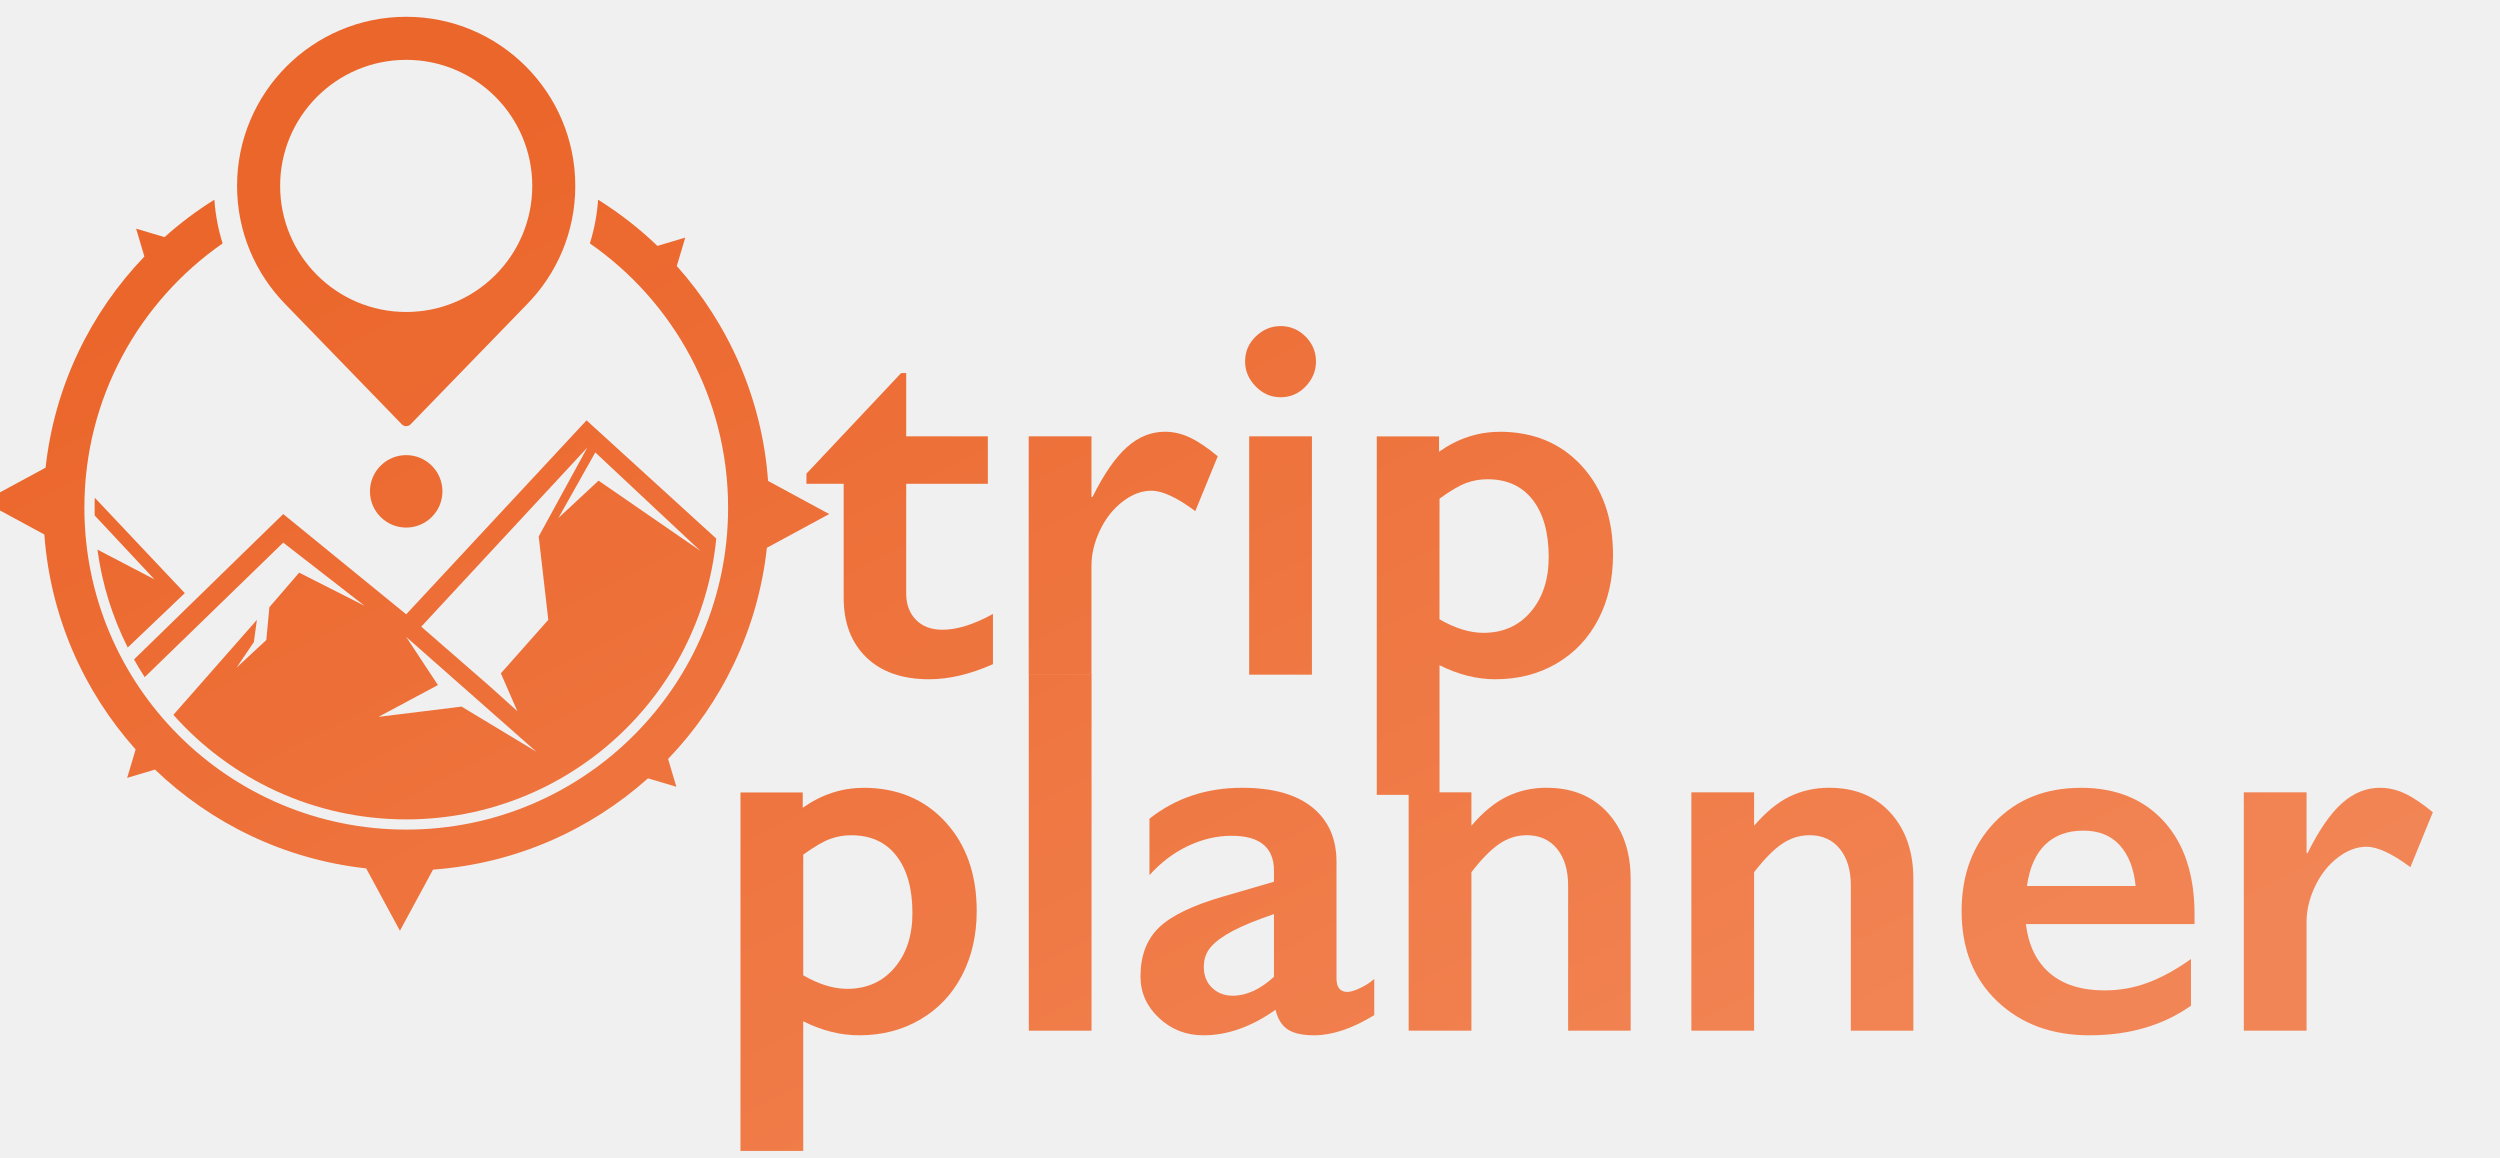
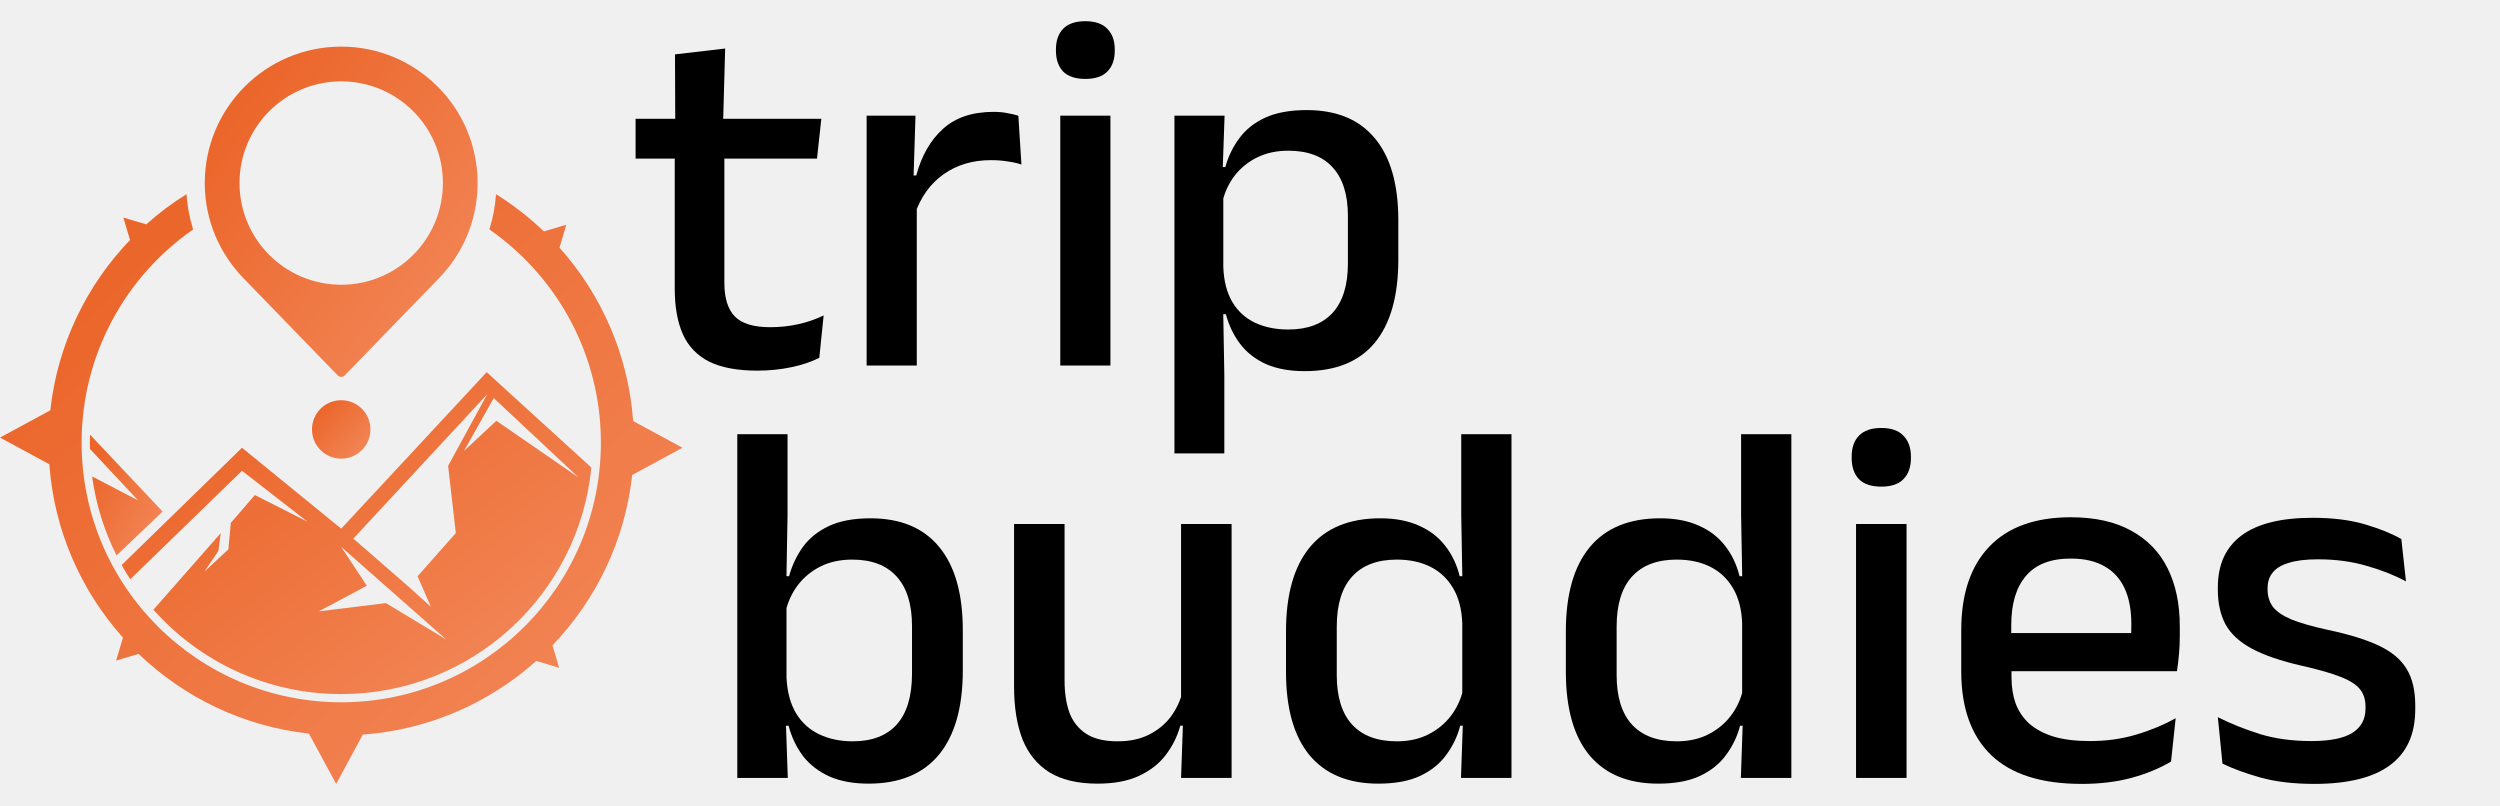
- <svg xmlns="http://www.w3.org/2000/svg" width="149" height="69" viewBox="0 0 149 69" fill="none">
-   <g clip-path="url(#clip0_88_386)">
-     <path d="M51.443 46.952C53.47 46.952 55.105 47.632 56.348 48.989C57.592 50.347 58.212 52.117 58.212 54.297C58.212 55.727 57.921 57.004 57.337 58.13C56.753 59.257 55.925 60.131 54.851 60.762C53.776 61.393 52.559 61.704 51.202 61.704C50.096 61.704 48.985 61.426 47.872 60.868V68.595H44.132V47.23H47.843V48.143C48.97 47.352 50.169 46.957 51.448 46.957L51.443 46.952ZM47.872 58.128C48.803 58.665 49.675 58.935 50.488 58.935C51.664 58.935 52.606 58.514 53.317 57.673C54.028 56.833 54.381 55.748 54.381 54.419C54.381 52.968 54.064 51.834 53.431 51.014C52.798 50.194 51.897 49.781 50.732 49.781C50.296 49.781 49.875 49.853 49.471 50.002C49.066 50.149 48.533 50.461 47.874 50.936L47.872 58.128Z" fill="url(#paint0_linear_88_386)" />
-     <path d="M65.056 40.183V61.429H61.316V40.183H65.056Z" fill="url(#paint1_linear_88_386)" />
-     <path d="M74.028 46.952C75.853 46.952 77.247 47.339 78.21 48.115C79.172 48.891 79.655 49.973 79.655 51.361V58.312C79.655 58.849 79.873 59.119 80.309 59.119C80.491 59.119 80.748 59.041 81.078 58.883C81.407 58.725 81.682 58.546 81.905 58.343V60.502C80.597 61.304 79.401 61.704 78.316 61.704C77.646 61.704 77.132 61.593 76.772 61.369C76.411 61.146 76.162 60.752 76.019 60.183C74.589 61.198 73.154 61.704 71.716 61.704C70.691 61.704 69.813 61.359 69.076 60.671C68.339 59.983 67.973 59.156 67.973 58.193C67.973 56.965 68.339 55.997 69.069 55.288C69.798 54.58 71.075 53.959 72.902 53.433L75.928 52.55V51.896C75.928 50.508 75.087 49.812 73.403 49.812C72.541 49.812 71.685 50.009 70.833 50.406C69.982 50.803 69.206 51.385 68.508 52.156V48.795C70.06 47.567 71.9 46.952 74.028 46.952ZM71.747 57.627C71.747 58.143 71.91 58.559 72.24 58.873C72.57 59.187 72.977 59.345 73.465 59.345C74.285 59.345 75.108 58.969 75.928 58.219V54.479C74.885 54.834 74.065 55.169 73.473 55.483C72.881 55.797 72.445 56.116 72.165 56.441C71.885 56.765 71.747 57.16 71.747 57.627Z" fill="url(#paint2_linear_88_386)" />
-     <path d="M92.186 46.952C93.707 46.952 94.921 47.45 95.827 48.449C96.733 49.449 97.187 50.764 97.187 52.397V61.429H93.46V52.776C93.46 51.855 93.24 51.123 92.798 50.585C92.357 50.048 91.758 49.778 90.997 49.778C90.418 49.778 89.876 49.947 89.37 50.287C88.864 50.627 88.306 51.193 87.696 51.982V61.426H83.956V47.222H87.696V49.215C88.386 48.405 89.092 47.824 89.816 47.474C90.54 47.123 91.329 46.949 92.181 46.949L92.186 46.952Z" fill="url(#paint3_linear_88_386)" />
-     <path d="M109.035 46.952C110.556 46.952 111.771 47.45 112.677 48.449C113.582 49.449 114.037 50.764 114.037 52.397V61.429H110.31V52.776C110.31 51.855 110.089 51.123 109.648 50.585C109.207 50.048 108.607 49.778 107.847 49.778C107.268 49.778 106.725 49.947 106.219 50.287C105.713 50.627 105.155 51.193 104.545 51.982V61.426H100.805V47.222H104.545V49.215C105.236 48.405 105.942 47.824 106.666 47.474C107.39 47.123 108.179 46.949 109.03 46.949L109.035 46.952Z" fill="url(#paint4_linear_88_386)" />
-     <path d="M124.013 46.952C126.103 46.952 127.753 47.621 128.971 48.958C130.188 50.295 130.795 52.148 130.795 54.51V55.073H120.743C120.896 56.34 121.369 57.315 122.166 58.001C122.962 58.686 124.055 59.028 125.444 59.028C126.336 59.028 127.195 58.873 128.021 58.564C128.846 58.255 129.7 57.785 130.582 57.157V59.939C128.919 61.115 126.902 61.704 124.53 61.704C122.29 61.704 120.46 61.029 119.041 59.682C117.621 58.335 116.912 56.539 116.912 54.3C116.912 52.14 117.569 50.375 118.882 49.007C120.196 47.64 121.906 46.955 124.016 46.955L124.013 46.952ZM127.284 52.807C127.182 51.774 126.868 50.964 126.342 50.38C125.815 49.796 125.091 49.506 124.167 49.506C123.224 49.506 122.467 49.783 121.893 50.342C121.319 50.9 120.959 51.72 120.806 52.804H127.284V52.807Z" fill="url(#paint5_linear_88_386)" />
-     <path d="M141.852 46.952C142.347 46.952 142.838 47.063 143.318 47.287C143.798 47.51 144.359 47.884 144.997 48.413L143.658 51.683C142.573 50.873 141.701 50.466 141.042 50.466C140.463 50.466 139.895 50.681 139.332 51.112C138.768 51.543 138.317 52.114 137.979 52.823C137.642 53.531 137.471 54.242 137.471 54.951V61.429H133.731V47.224H137.471V50.845H137.53C138.21 49.477 138.893 48.486 139.583 47.871C140.274 47.255 141.032 46.952 141.852 46.952Z" fill="url(#paint6_linear_88_386)" />
-     <path d="M53.706 22.233H54.01V26.004H58.876V28.833H54.01V35.387C54.01 36.025 54.202 36.542 54.589 36.939C54.975 37.336 55.502 37.533 56.169 37.533C57.041 37.533 58.046 37.219 59.18 36.591V39.586C57.83 40.183 56.564 40.484 55.378 40.484C53.776 40.484 52.525 40.048 51.63 39.176C50.734 38.304 50.283 37.123 50.283 35.633V28.836H48.064V28.229L53.706 22.236V22.233Z" fill="url(#paint7_linear_88_386)" />
-     <path d="M69.432 25.732C69.928 25.732 70.418 25.843 70.898 26.067C71.378 26.29 71.939 26.663 72.578 27.193L71.238 30.463C70.153 29.653 69.281 29.246 68.622 29.246C68.043 29.246 67.475 29.461 66.912 29.892C66.349 30.323 65.897 30.894 65.559 31.603C65.222 32.311 65.051 33.022 65.051 33.731V40.209H61.311V26.004H65.051V29.625H65.111C65.79 28.257 66.473 27.266 67.163 26.651C67.854 26.035 68.612 25.732 69.432 25.732Z" fill="url(#paint8_linear_88_386)" />
-     <path d="M76.32 19.435C76.899 19.435 77.395 19.643 77.81 20.058C78.225 20.473 78.433 20.972 78.433 21.548C78.433 22.106 78.228 22.599 77.818 23.03C77.408 23.461 76.907 23.676 76.32 23.676C75.752 23.676 75.258 23.461 74.838 23.03C74.418 22.599 74.207 22.106 74.207 21.548C74.207 20.959 74.42 20.46 74.846 20.05C75.272 19.64 75.765 19.435 76.32 19.435ZM78.191 26.004V40.209H74.451V26.004H78.191Z" fill="url(#paint9_linear_88_386)" />
-     <path d="M89.367 25.732C91.394 25.732 93.029 26.412 94.273 27.769C95.516 29.127 96.136 30.897 96.136 33.077C96.136 34.507 95.845 35.784 95.261 36.91C94.677 38.037 93.85 38.911 92.775 39.542C91.701 40.173 90.483 40.484 89.126 40.484C88.02 40.484 86.909 40.206 85.796 39.648V47.375H82.056V26.009H85.767V26.923C86.894 26.131 88.093 25.737 89.372 25.737L89.367 25.732ZM85.793 36.91C86.725 37.447 87.597 37.717 88.409 37.717C89.585 37.717 90.527 37.297 91.239 36.456C91.95 35.615 92.303 34.53 92.303 33.201C92.303 31.75 91.986 30.616 91.353 29.796C90.719 28.976 89.819 28.563 88.653 28.563C88.218 28.563 87.797 28.636 87.392 28.784C86.987 28.932 86.455 29.243 85.796 29.718L85.793 36.91Z" fill="url(#paint10_linear_88_386)" />
-     <path d="M49.421 30.637L45.777 28.665C45.422 23.759 43.423 19.308 40.337 15.854L40.841 14.161L39.182 14.655C38.105 13.621 36.919 12.697 35.647 11.903C35.585 12.804 35.416 13.676 35.157 14.507C40.135 17.971 43.395 23.736 43.395 30.261C43.395 40.853 34.806 49.444 24.212 49.444C13.617 49.444 5.029 40.855 5.029 30.261C5.029 23.736 8.289 17.971 13.267 14.507C13.008 13.676 12.839 12.807 12.777 11.903C11.72 12.56 10.729 13.305 9.805 14.133L8.113 13.629L8.606 15.288C5.395 18.633 3.249 23.009 2.717 27.873L-1 29.884L2.644 31.857C3 36.765 4.998 41.213 8.084 44.668L7.58 46.36L9.239 45.867C12.584 49.078 16.96 51.224 21.824 51.756L23.835 55.473L25.808 51.829C30.713 51.473 35.164 49.475 38.619 46.389L40.311 46.892L39.818 45.234C43.029 41.888 45.175 37.512 45.707 32.648L49.421 30.637Z" fill="url(#paint11_linear_88_386)" />
-     <path d="M34.962 25.049L24.209 36.614L16.88 30.637L7.988 39.303C8.188 39.661 8.401 40.014 8.624 40.357L16.88 32.34L21.723 36.103L17.83 34.13L16.055 36.189L15.873 38.143L14.098 39.794L15.13 38.268L15.31 36.944L10.334 42.605C13.734 46.428 18.689 48.836 24.209 48.836C33.846 48.836 41.77 41.494 42.689 32.098L34.959 25.054L34.962 25.049ZM27.508 42.114L22.559 42.724L26.101 40.829L24.207 37.959L31.964 44.8L27.506 42.111L27.508 42.114ZM29.852 40.131L30.835 42.386L29.177 40.892L25.105 37.349L35.001 26.679L32.107 31.974L32.678 36.941L29.849 40.134L29.852 40.131ZM35.676 28.644L33.28 30.873L35.479 26.965L41.741 32.83L35.673 28.646L35.676 28.644Z" fill="url(#paint12_linear_88_386)" />
-     <path d="M11.014 35.35L7.612 38.592C6.708 36.793 6.085 34.829 5.808 32.758L9.205 34.53L5.644 30.723C5.644 30.57 5.639 30.414 5.639 30.261C5.639 30.064 5.639 29.864 5.649 29.666L11.014 35.35Z" fill="url(#paint13_linear_88_386)" />
-     <path d="M24.209 31.444C25.402 31.444 26.369 30.477 26.369 29.285C26.369 28.092 25.402 27.125 24.209 27.125C23.017 27.125 22.05 28.092 22.05 29.285C22.05 30.477 23.017 31.444 24.209 31.444Z" fill="url(#paint14_linear_88_386)" />
-     <path d="M24.209 1C18.642 1 14.129 5.513 14.129 11.081C14.129 13.834 15.234 16.326 17.023 18.148L23.95 25.291C24.093 25.436 24.326 25.436 24.469 25.291L31.396 18.148C32.291 17.239 33.013 16.16 33.514 14.963C34.012 13.77 34.287 12.459 34.287 11.081C34.287 5.513 29.774 1 24.207 1H24.209ZM24.209 18.594C20.059 18.594 16.696 15.231 16.696 11.081C16.696 6.931 20.059 3.567 24.209 3.567C28.359 3.567 31.723 6.931 31.723 11.081C31.723 15.231 28.359 18.594 24.209 18.594Z" fill="url(#paint15_linear_88_386)" />
-   </g>
+ <svg xmlns="http://www.w3.org/2000/svg" width="118" height="38" viewBox="0 0 118 38" fill="none">
+   <path d="M40.992 36.988C40.286 36.988 39.678 36.877 39.167 36.657C38.656 36.428 38.239 36.11 37.914 35.701C37.598 35.285 37.367 34.803 37.221 34.255H36.43L37.123 31.988C37.156 32.658 37.306 33.218 37.574 33.667C37.841 34.108 38.206 34.439 38.668 34.66C39.131 34.88 39.658 34.99 40.25 34.99C41.158 34.99 41.851 34.725 42.33 34.194C42.808 33.655 43.047 32.854 43.047 31.792V29.55C43.047 28.52 42.804 27.74 42.318 27.209C41.839 26.678 41.142 26.413 40.225 26.413C39.666 26.413 39.171 26.519 38.741 26.731C38.312 26.944 37.955 27.234 37.671 27.601C37.395 27.961 37.2 28.373 37.087 28.839L36.564 27.197H37.245C37.383 26.69 37.598 26.233 37.89 25.825C38.19 25.408 38.599 25.077 39.118 24.832C39.637 24.587 40.294 24.464 41.089 24.464C42.508 24.464 43.587 24.914 44.325 25.812C45.071 26.711 45.444 28.022 45.444 29.746V31.645C45.444 33.385 45.067 34.713 44.313 35.628C43.558 36.534 42.452 36.988 40.992 36.988ZM34.8 36.718V20.494H37.172V24.317L37.111 27.761L37.123 28.177V33.152L37.087 33.912L37.184 36.718H34.8Z" fill="black" />
+   <path d="M50.248 24.734V32.135C50.248 32.707 50.325 33.209 50.479 33.642C50.642 34.067 50.905 34.398 51.27 34.635C51.635 34.872 52.126 34.99 52.742 34.99C53.326 34.99 53.825 34.884 54.238 34.672C54.66 34.459 55.005 34.173 55.272 33.814C55.54 33.446 55.726 33.038 55.832 32.589L56.221 34.255H55.71C55.572 34.754 55.345 35.211 55.029 35.628C54.713 36.044 54.291 36.375 53.764 36.62C53.237 36.865 52.584 36.988 51.805 36.988C50.881 36.988 50.127 36.812 49.543 36.461C48.967 36.101 48.541 35.583 48.265 34.905C47.998 34.218 47.864 33.385 47.864 32.405V24.734H50.248ZM58.131 24.734V36.718H55.746L55.844 33.912L55.746 33.765V24.734H58.131Z" fill="black" />
+   <path d="M65.053 36.988C63.634 36.988 62.551 36.538 61.805 35.64C61.067 34.741 60.699 33.43 60.699 31.706V29.807C60.699 28.067 61.072 26.744 61.818 25.837C62.572 24.922 63.683 24.464 65.151 24.464C65.856 24.464 66.46 24.579 66.963 24.807C67.474 25.028 67.888 25.343 68.204 25.751C68.528 26.159 68.76 26.641 68.897 27.197H69.688L69.019 29.415C68.995 28.761 68.853 28.214 68.593 27.773C68.334 27.324 67.977 26.985 67.523 26.756C67.069 26.527 66.537 26.413 65.929 26.413C65.013 26.413 64.311 26.678 63.825 27.209C63.338 27.74 63.095 28.529 63.095 29.574V31.866C63.095 32.887 63.334 33.663 63.813 34.194C64.299 34.725 65.005 34.99 65.929 34.99C66.489 34.99 66.979 34.884 67.401 34.672C67.831 34.459 68.188 34.169 68.472 33.802C68.755 33.434 68.95 33.022 69.055 32.564L69.615 34.255H68.922C68.792 34.754 68.573 35.211 68.265 35.628C67.965 36.044 67.555 36.375 67.036 36.62C66.517 36.865 65.856 36.988 65.053 36.988ZM68.958 36.718L69.055 33.912L69.019 33.152V28.177L69.031 27.712L68.97 24.317V20.494H71.342V36.718H68.958Z" fill="black" />
+   <path d="M78.263 36.988C76.844 36.988 75.761 36.538 75.015 35.64C74.277 34.741 73.908 33.43 73.908 31.706V29.807C73.908 28.067 74.281 26.744 75.028 25.837C75.782 24.922 76.893 24.464 78.361 24.464C79.066 24.464 79.67 24.579 80.173 24.807C80.684 25.028 81.098 25.343 81.414 25.751C81.738 26.159 81.969 26.641 82.107 27.197H82.898L82.229 29.415C82.205 28.761 82.063 28.214 81.803 27.773C81.544 27.324 81.187 26.985 80.733 26.756C80.278 26.527 79.747 26.413 79.139 26.413C78.223 26.413 77.521 26.678 77.035 27.209C76.548 27.74 76.305 28.529 76.305 29.574V31.866C76.305 32.887 76.544 33.663 77.022 34.194C77.509 34.725 78.215 34.99 79.139 34.99C79.699 34.99 80.189 34.884 80.611 34.672C81.041 34.459 81.398 34.169 81.681 33.802C81.965 33.434 82.16 33.022 82.265 32.564L82.825 34.255H82.132C82.002 34.754 81.783 35.211 81.475 35.628C81.175 36.044 80.765 36.375 80.246 36.62C79.727 36.865 79.066 36.988 78.263 36.988ZM82.168 36.718L82.265 33.912L82.229 33.152V28.177L82.241 27.712L82.18 24.317V20.494H84.552V36.718H82.168Z" fill="black" />
+   <path d="M87.605 36.718V24.734H89.989V36.718H87.605ZM88.797 22.969C88.327 22.969 87.974 22.851 87.739 22.614C87.512 22.369 87.398 22.034 87.398 21.609V21.56C87.398 21.135 87.512 20.805 87.739 20.568C87.974 20.323 88.327 20.2 88.797 20.2C89.267 20.2 89.616 20.323 89.843 20.568C90.078 20.805 90.196 21.135 90.196 21.56V21.609C90.196 22.042 90.078 22.377 89.843 22.614C89.616 22.851 89.267 22.969 88.797 22.969Z" fill="black" />
+   <path d="M98.251 37C96.354 37 94.931 36.547 93.982 35.64C93.041 34.725 92.571 33.41 92.571 31.694V29.733C92.571 28.042 93.009 26.735 93.884 25.812C94.768 24.881 96.054 24.415 97.741 24.415C98.884 24.415 99.837 24.628 100.599 25.052C101.362 25.469 101.933 26.061 102.314 26.829C102.696 27.597 102.886 28.508 102.886 29.562V30.015C102.886 30.293 102.874 30.575 102.85 30.861C102.825 31.147 102.793 31.42 102.752 31.682H100.563C100.579 31.257 100.587 30.857 100.587 30.481C100.595 30.105 100.599 29.762 100.599 29.452C100.599 28.79 100.494 28.23 100.283 27.773C100.072 27.315 99.756 26.968 99.334 26.731C98.912 26.486 98.381 26.364 97.741 26.364C96.792 26.364 96.086 26.637 95.624 27.185C95.162 27.724 94.931 28.496 94.931 29.501V30.628L94.943 30.91V31.976C94.943 32.425 95.008 32.834 95.137 33.201C95.275 33.569 95.49 33.888 95.782 34.157C96.082 34.419 96.467 34.623 96.938 34.77C97.408 34.909 97.98 34.978 98.653 34.978C99.415 34.978 100.129 34.88 100.794 34.684C101.467 34.488 102.1 34.227 102.692 33.9L102.473 35.946C101.937 36.265 101.313 36.522 100.599 36.718C99.894 36.906 99.111 37 98.251 37ZM93.836 31.682V29.881H102.266V31.682H93.836Z" fill="black" />
+   <path d="M109.231 37C108.275 37 107.435 36.902 106.713 36.706C105.992 36.502 105.387 36.281 104.901 36.044L104.682 33.851C105.282 34.153 105.943 34.419 106.665 34.647C107.387 34.868 108.198 34.978 109.098 34.978C109.965 34.978 110.606 34.852 111.02 34.598C111.441 34.337 111.652 33.953 111.652 33.446V33.348C111.652 33.022 111.567 32.752 111.397 32.54C111.226 32.319 110.922 32.123 110.484 31.951C110.055 31.78 109.442 31.604 108.648 31.424C107.65 31.196 106.863 30.926 106.288 30.616C105.712 30.305 105.298 29.925 105.047 29.476C104.804 29.019 104.682 28.471 104.682 27.834V27.724C104.682 26.645 105.055 25.829 105.801 25.273C106.547 24.718 107.666 24.44 109.158 24.44C110.099 24.44 110.918 24.542 111.616 24.746C112.313 24.95 112.889 25.183 113.343 25.445L113.562 27.442C113.019 27.148 112.398 26.903 111.701 26.707C111.012 26.503 110.245 26.4 109.402 26.4C108.826 26.4 108.364 26.458 108.015 26.572C107.666 26.678 107.415 26.833 107.261 27.038C107.107 27.234 107.03 27.471 107.03 27.748V27.834C107.03 28.136 107.111 28.402 107.273 28.631C107.435 28.851 107.723 29.051 108.137 29.231C108.558 29.403 109.142 29.57 109.888 29.733C110.894 29.946 111.697 30.195 112.297 30.481C112.897 30.767 113.331 31.134 113.599 31.584C113.866 32.025 114 32.597 114 33.299V33.483C114 34.651 113.603 35.529 112.808 36.118C112.013 36.706 110.821 37 109.231 37Z" fill="black" />
+   <path d="M35.748 17.494C34.806 17.494 34.05 17.353 33.478 17.072C32.906 16.782 32.492 16.352 32.234 15.782C31.976 15.203 31.848 14.483 31.848 13.623V6.413H34.19V13.346C34.19 14.069 34.355 14.6 34.685 14.938C35.016 15.275 35.571 15.444 36.352 15.444C36.819 15.444 37.266 15.396 37.692 15.299C38.119 15.203 38.514 15.066 38.876 14.889L38.67 16.891C38.284 17.084 37.837 17.232 37.33 17.337C36.823 17.441 36.296 17.494 35.748 17.494ZM30 7.487V5.606H38.767L38.562 7.487H30ZM31.872 5.811L31.86 2.567L34.227 2.29L34.13 5.811H31.872Z" fill="black" />
+   <path d="M43.175 10.127L42.668 8.282H43.248C43.497 7.35 43.916 6.618 44.503 6.088C45.091 5.549 45.892 5.28 46.907 5.28C47.148 5.28 47.361 5.3 47.547 5.34C47.74 5.373 47.913 5.413 48.066 5.461L48.211 7.764C48.017 7.7 47.8 7.651 47.559 7.619C47.317 7.579 47.055 7.559 46.774 7.559C45.912 7.559 45.167 7.78 44.54 8.222C43.912 8.664 43.457 9.299 43.175 10.127ZM40.905 17.253V5.461H43.211L43.103 8.897L43.272 9.066V17.253H40.905Z" fill="black" />
+   <path d="M50.045 17.253V5.461H52.412V17.253H50.045ZM51.228 3.725C50.762 3.725 50.411 3.608 50.178 3.375C49.953 3.134 49.84 2.804 49.84 2.387V2.338C49.84 1.92 49.953 1.595 50.178 1.362C50.411 1.121 50.762 1 51.228 1C51.696 1 52.042 1.121 52.267 1.362C52.501 1.595 52.617 1.92 52.617 2.338V2.387C52.617 2.813 52.501 3.142 52.267 3.375C52.042 3.608 51.696 3.725 51.228 3.725Z" fill="black" />
+   <path d="M61.58 17.518C60.88 17.518 60.276 17.409 59.769 17.192C59.27 16.967 58.863 16.654 58.549 16.252C58.235 15.842 58.006 15.368 57.861 14.829H57.076L57.74 12.599C57.764 13.258 57.905 13.808 58.163 14.25C58.42 14.684 58.775 15.01 59.225 15.227C59.684 15.444 60.212 15.553 60.807 15.553C61.717 15.553 62.413 15.291 62.897 14.769C63.38 14.238 63.621 13.463 63.621 12.442V10.187C63.621 9.183 63.38 8.419 62.897 7.896C62.422 7.374 61.725 7.113 60.807 7.113C60.26 7.113 59.773 7.217 59.346 7.426C58.919 7.635 58.565 7.921 58.283 8.282C58.01 8.636 57.817 9.042 57.704 9.5L57.148 7.884H57.837C57.974 7.386 58.191 6.936 58.489 6.534C58.787 6.124 59.193 5.799 59.709 5.557C60.232 5.316 60.888 5.196 61.677 5.196C63.086 5.196 64.156 5.638 64.889 6.522C65.63 7.406 66 8.696 66 10.392V12.261C66 13.973 65.63 15.279 64.889 16.179C64.148 17.072 63.045 17.518 61.58 17.518ZM55.434 21.4V5.461H57.8L57.704 8.222L57.74 8.921V13.864L57.728 14.323L57.788 17.662V21.4H55.434Z" fill="black" />
+   <path d="M32.212 21.134L29.884 19.874C29.657 16.74 28.38 13.896 26.408 11.689L26.73 10.608L25.671 10.923C24.982 10.263 24.225 9.673 23.412 9.166C23.372 9.741 23.265 10.298 23.099 10.829C26.279 13.042 28.362 16.725 28.362 20.893C28.362 27.66 22.875 33.148 16.107 33.148C9.338 33.148 3.852 27.662 3.852 20.893C3.852 16.725 5.934 13.042 9.115 10.829C8.949 10.298 8.841 9.743 8.801 9.166C8.126 9.585 7.493 10.061 6.903 10.59L5.822 10.268L6.137 11.328C4.086 13.465 2.714 16.261 2.374 19.368L0 20.653L2.328 21.913C2.555 25.049 3.832 27.89 5.803 30.097L5.482 31.178L6.541 30.863C8.678 32.914 11.474 34.286 14.581 34.626L15.866 37L17.126 34.672C20.26 34.445 23.104 33.168 25.311 31.197L26.392 31.518L26.077 30.459C28.128 28.322 29.499 25.526 29.839 22.419L32.212 21.134Z" fill="url(#paint0_linear_143_433)" />
+   <path d="M22.974 17.564L16.105 24.952L11.422 21.134L5.742 26.67C5.87 26.899 6.006 27.124 6.148 27.343L11.422 22.221L14.517 24.626L12.029 23.366L10.895 24.68L10.779 25.929L9.645 26.983L10.305 26.009L10.419 25.163L7.241 28.779C9.413 31.222 12.578 32.76 16.105 32.76C22.261 32.76 27.324 28.07 27.911 22.067L22.973 17.567L22.974 17.564ZM18.212 28.466L15.05 28.855L17.314 27.645L16.103 25.811L21.059 30.182L18.211 28.464L18.212 28.466ZM19.71 27.199L20.338 28.64L19.279 27.685L16.677 25.422L22.999 18.605L21.151 21.988L21.515 25.161L19.708 27.201L19.71 27.199ZM23.43 19.86L21.9 21.285L23.304 18.788L27.305 22.535L23.429 19.862L23.43 19.86Z" fill="url(#paint1_linear_143_433)" />
+   <path d="M7.675 24.145L5.501 26.216C4.924 25.067 4.527 23.812 4.349 22.488L6.52 23.621L4.245 21.189C4.245 21.091 4.241 20.991 4.241 20.893C4.241 20.767 4.241 20.64 4.248 20.514L7.675 24.145Z" fill="url(#paint2_linear_143_433)" />
+   <path d="M16.105 21.649C16.867 21.649 17.485 21.032 17.485 20.27C17.485 19.508 16.867 18.89 16.105 18.89C15.343 18.89 14.726 19.508 14.726 20.27C14.726 21.032 15.343 21.649 16.105 21.649Z" fill="url(#paint3_linear_143_433)" />
+   <path d="M16.105 2.2C12.549 2.2 9.665 5.083 9.665 8.64C9.665 10.399 10.371 11.991 11.514 13.155L15.939 17.718C16.03 17.811 16.18 17.811 16.271 17.718L20.696 13.155C21.268 12.575 21.729 11.885 22.049 11.12C22.368 10.358 22.543 9.52 22.543 8.64C22.543 5.083 19.66 2.2 16.103 2.2L16.105 2.2ZM16.105 13.44C13.454 13.44 11.305 11.291 11.305 8.64C11.305 5.989 13.454 3.84 16.105 3.84C18.756 3.84 20.905 5.989 20.905 8.64C20.905 11.291 18.756 13.44 16.105 13.44Z" fill="url(#paint4_linear_143_433)" />
  <defs>
-     <linearGradient id="paint0_linear_88_386" x1="22.725" y1="11.139" x2="63.039" y2="90.837" gradientUnits="userSpaceOnUse">
+     <linearGradient id="paint0_linear_143_433" x1="5.235" y1="13.341" x2="25.808" y2="35.134" gradientUnits="userSpaceOnUse">
      <stop stop-color="#EB662B" />
      <stop offset="1" stop-color="#F28555" />
    </linearGradient>
-     <linearGradient id="paint1_linear_88_386" x1="22.725" y1="11.139" x2="63.039" y2="90.837" gradientUnits="userSpaceOnUse">
+     <linearGradient id="paint1_linear_143_433" x1="9.344" y1="19.843" x2="20.141" y2="34.259" gradientUnits="userSpaceOnUse">
      <stop stop-color="#EB662B" />
      <stop offset="1" stop-color="#F28555" />
    </linearGradient>
-     <linearGradient id="paint2_linear_88_386" x1="22.725" y1="11.139" x2="63.039" y2="90.837" gradientUnits="userSpaceOnUse">
+     <linearGradient id="paint2_linear_143_433" x1="4.8" y1="21.369" x2="8.37" y2="23.338" gradientUnits="userSpaceOnUse">
      <stop stop-color="#EB662B" />
      <stop offset="1" stop-color="#F28555" />
    </linearGradient>
-     <linearGradient id="paint3_linear_88_386" x1="22.725" y1="11.139" x2="63.039" y2="90.837" gradientUnits="userSpaceOnUse">
+     <linearGradient id="paint3_linear_143_433" x1="15.174" y1="19.304" x2="17.209" y2="21.167" gradientUnits="userSpaceOnUse">
      <stop stop-color="#EB662B" />
      <stop offset="1" stop-color="#F28555" />
    </linearGradient>
-     <linearGradient id="paint4_linear_88_386" x1="22.725" y1="11.139" x2="63.039" y2="90.837" gradientUnits="userSpaceOnUse">
+     <linearGradient id="paint4_linear_143_433" x1="11.758" y1="4.538" x2="22.862" y2="12.935" gradientUnits="userSpaceOnUse">
      <stop stop-color="#EB662B" />
      <stop offset="1" stop-color="#F28555" />
    </linearGradient>
-     <linearGradient id="paint5_linear_88_386" x1="22.725" y1="11.139" x2="63.039" y2="90.837" gradientUnits="userSpaceOnUse">
-       <stop stop-color="#EB662B" />
-       <stop offset="1" stop-color="#F28555" />
-     </linearGradient>
-     <linearGradient id="paint6_linear_88_386" x1="22.725" y1="11.139" x2="63.039" y2="90.837" gradientUnits="userSpaceOnUse">
-       <stop stop-color="#EB662B" />
-       <stop offset="1" stop-color="#F28555" />
-     </linearGradient>
-     <linearGradient id="paint7_linear_88_386" x1="22.725" y1="11.139" x2="63.039" y2="90.837" gradientUnits="userSpaceOnUse">
-       <stop stop-color="#EB662B" />
-       <stop offset="1" stop-color="#F28555" />
-     </linearGradient>
-     <linearGradient id="paint8_linear_88_386" x1="22.725" y1="11.139" x2="63.039" y2="90.837" gradientUnits="userSpaceOnUse">
-       <stop stop-color="#EB662B" />
-       <stop offset="1" stop-color="#F28555" />
-     </linearGradient>
-     <linearGradient id="paint9_linear_88_386" x1="22.725" y1="11.139" x2="63.039" y2="90.837" gradientUnits="userSpaceOnUse">
-       <stop stop-color="#EB662B" />
-       <stop offset="1" stop-color="#F28555" />
-     </linearGradient>
-     <linearGradient id="paint10_linear_88_386" x1="22.725" y1="11.139" x2="63.039" y2="90.837" gradientUnits="userSpaceOnUse">
-       <stop stop-color="#EB662B" />
-       <stop offset="1" stop-color="#F28555" />
-     </linearGradient>
-     <linearGradient id="paint11_linear_88_386" x1="22.725" y1="11.139" x2="63.039" y2="90.837" gradientUnits="userSpaceOnUse">
-       <stop stop-color="#EB662B" />
-       <stop offset="1" stop-color="#F28555" />
-     </linearGradient>
-     <linearGradient id="paint12_linear_88_386" x1="22.725" y1="11.139" x2="63.039" y2="90.837" gradientUnits="userSpaceOnUse">
-       <stop stop-color="#EB662B" />
-       <stop offset="1" stop-color="#F28555" />
-     </linearGradient>
-     <linearGradient id="paint13_linear_88_386" x1="22.725" y1="11.139" x2="63.039" y2="90.837" gradientUnits="userSpaceOnUse">
-       <stop stop-color="#EB662B" />
-       <stop offset="1" stop-color="#F28555" />
-     </linearGradient>
-     <linearGradient id="paint14_linear_88_386" x1="22.725" y1="11.139" x2="63.039" y2="90.837" gradientUnits="userSpaceOnUse">
-       <stop stop-color="#EB662B" />
-       <stop offset="1" stop-color="#F28555" />
-     </linearGradient>
-     <linearGradient id="paint15_linear_88_386" x1="22.725" y1="11.139" x2="63.039" y2="90.837" gradientUnits="userSpaceOnUse">
-       <stop stop-color="#EB662B" />
-       <stop offset="1" stop-color="#F28555" />
-     </linearGradient>
-     <clipPath id="clip0_88_386">
-       <rect width="149" height="69" fill="white" />
-     </clipPath>
  </defs>
</svg>
